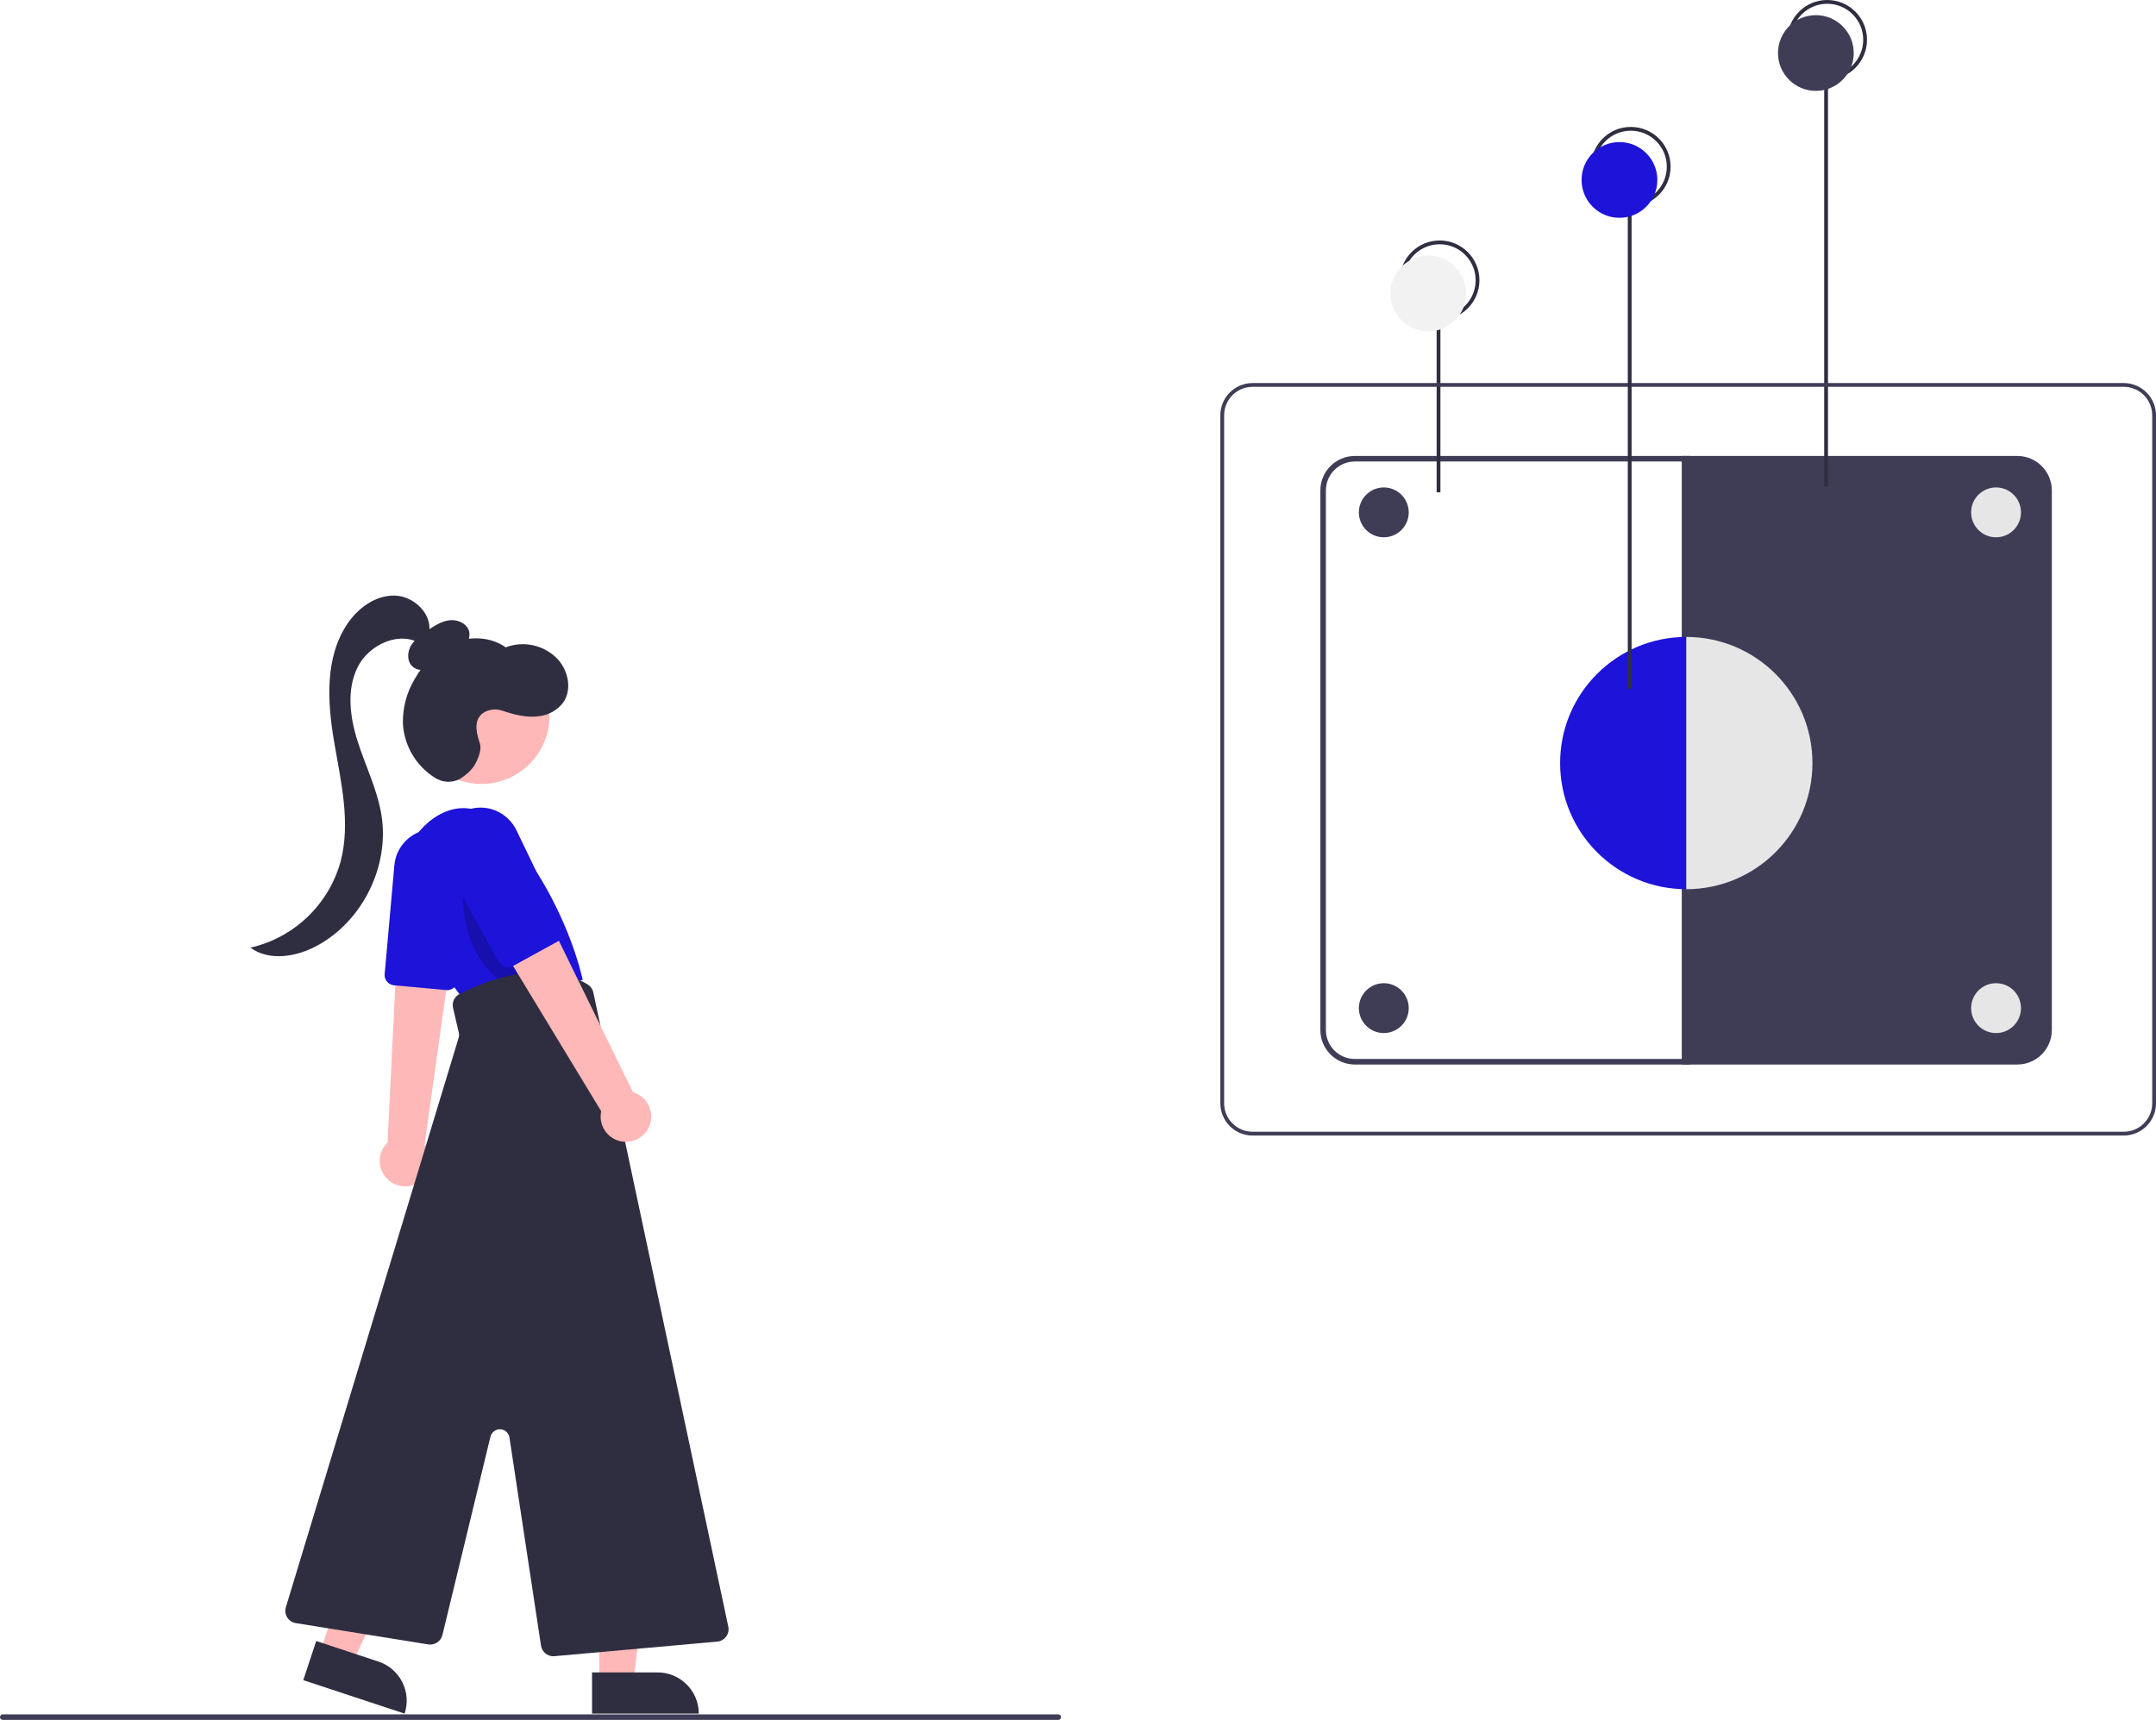
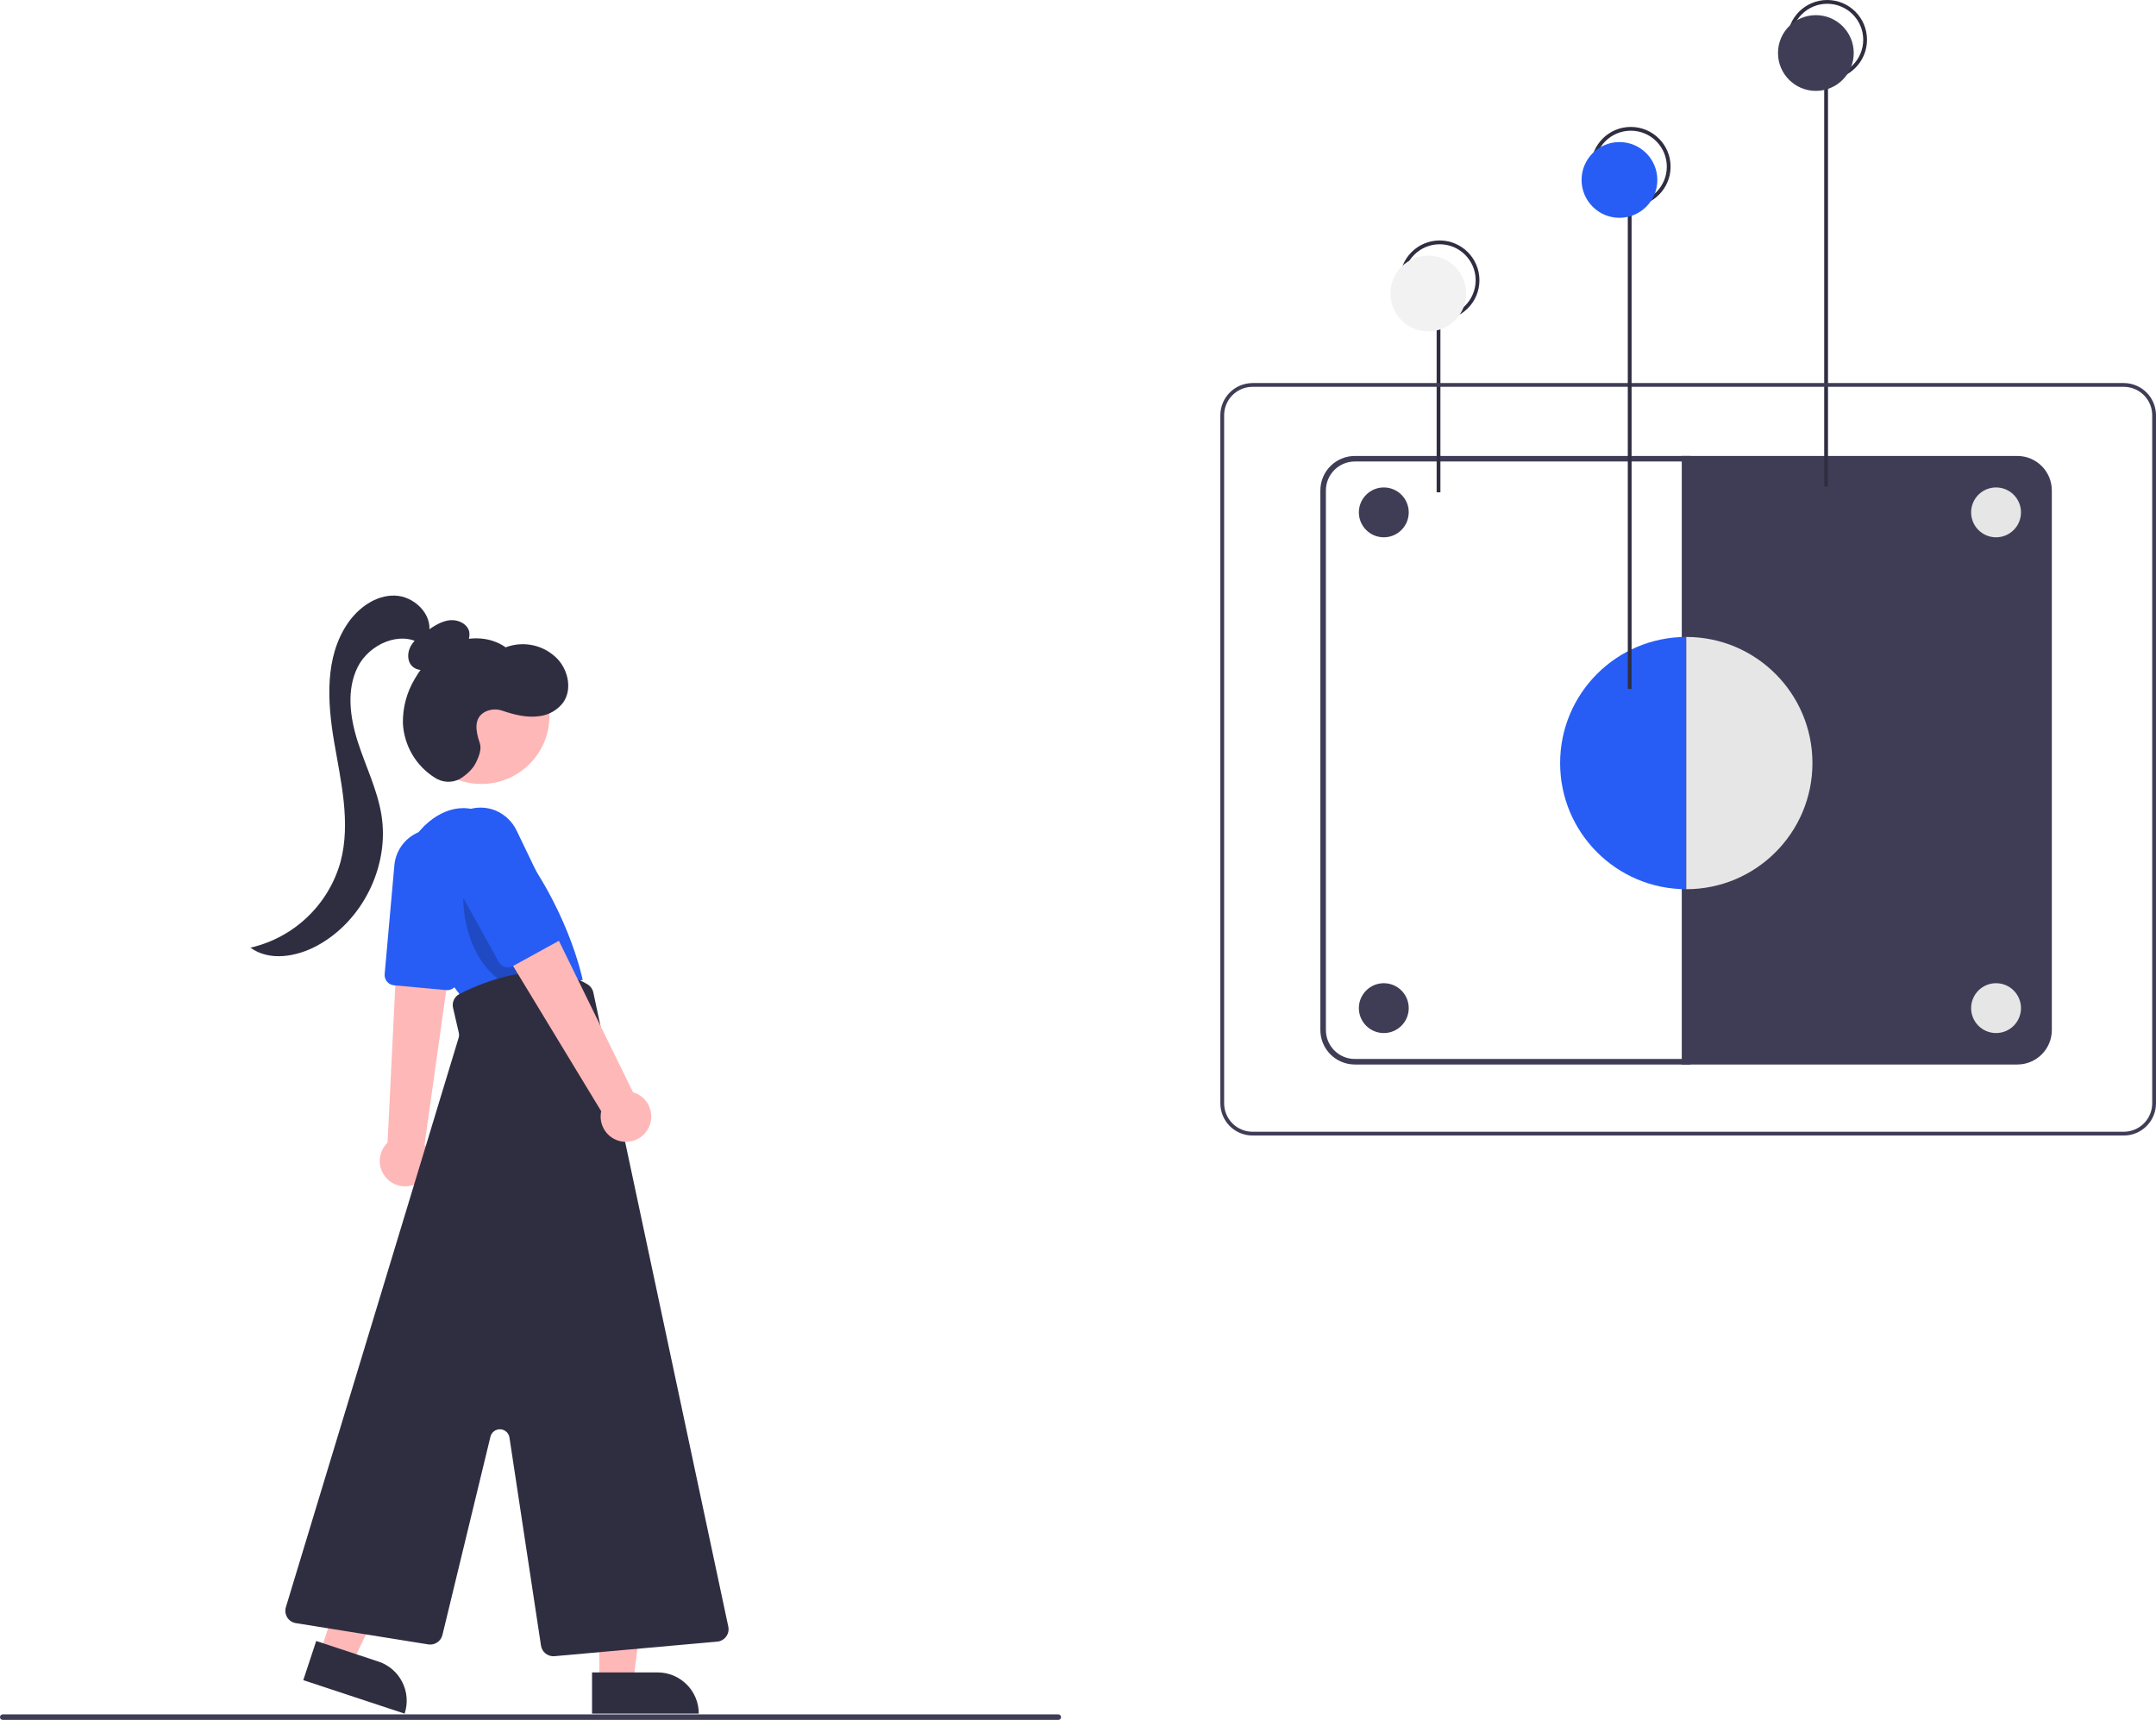
<svg xmlns="http://www.w3.org/2000/svg" width="778.235" height="621" viewBox="0 0 778.235 621" role="img" artist="Katerina Limpitsouni" source="https://undraw.co/">
  <path d="M349.192,563.261a9.13,9.13,0,1,0,15.79-9.17,9.827,9.827,0,0,0-.86-1.22l7.68-54.74.23-1.64,1.56-11.17.23-1.61-.85.04-14.88.68-3.99.18-.5,10.19-2.83,57.29A9.117,9.117,0,0,0,349.192,563.261Z" transform="translate(-210.8827 -139.5)" fill="#ffb8b8" />
-   <path d="M371.988,496.989l-18.895-1.733a3.73,3.73,0,0,1-3.364-4.037l3.505-39.292a14.326,14.326,0,1,1,28.443,3.357l-5.666,38.54a3.724,3.724,0,0,1-3.678,3.181C372.219,497.004,372.104,497,371.988,496.989Z" transform="translate(-210.8827 -139.5)" fill="#1d13d9" />
-   <path d="M357.669,465.243a26.316,26.316,0,0,1,9.679-30.288c7.125-4.875,16.875-6.625,27.375,5.875,21,25,26.5,52.5,26.5,52.5l-43,7S363.598,482.456,357.669,465.243Z" transform="translate(-210.8827 -139.5)" fill="#1d13d9" />
+   <path d="M371.988,496.989l-18.895-1.733a3.73,3.73,0,0,1-3.364-4.037l3.505-39.292a14.326,14.326,0,1,1,28.443,3.357l-5.666,38.54a3.724,3.724,0,0,1-3.678,3.181C372.219,497.004,372.104,497,371.988,496.989Z" transform="translate(-210.8827 -139.5)" fill="#275df5" />
+   <path d="M357.669,465.243a26.316,26.316,0,0,1,9.679-30.288c7.125-4.875,16.875-6.625,27.375,5.875,21,25,26.5,52.5,26.5,52.5l-43,7S363.598,482.456,357.669,465.243Z" transform="translate(-210.8827 -139.5)" fill="#275df5" />
  <g opacity="0.2">
    <path d="M384.732,434.831c-3.176,8.751-6.419,17.854-6.63,27.624a43.378,43.378,0,0,0,5,21.465c3.369,6.107,8.291,10.572,13.708,12.439a5.698,5.698,0,0,0,3.225.364,3.594,3.594,0,0,0,2.504-2.555c.49-1.724-.099-3.636-.678-5.307-6.428-18.539-9.544-34.646-15.973-53.185Z" transform="translate(-210.8827 -139.5)" />
  </g>
  <polygon points="216.331 607.35 228.591 607.349 234.423 560.061 216.329 560.062 216.331 607.35" fill="#ffb8b8" />
  <path d="M424.587,743.346h38.531a0,0,0,0,1,0,0v14.887a0,0,0,0,1,0,0H439.474A14.887,14.887,0,0,1,424.587,743.346v0A0,0,0,0,1,424.587,743.346Z" transform="translate(676.8564 1362.059) rotate(179.9974)" fill="#2f2e41" />
  <polygon points="115.537 596.657 127.178 600.505 147.558 557.437 130.377 551.759 115.537 596.657" fill="#ffb8b8" />
  <path d="M321.716,737.677h38.531a0,0,0,0,1,0,0V752.564a0,0,0,0,1,0,0H336.602a14.887,14.887,0,0,1-14.887-14.887v0A0,0,0,0,1,321.716,737.677Z" transform="translate(220.0115 1420.107) rotate(-161.7098)" fill="#2f2e41" />
  <circle cx="173.777" cy="258.496" r="24.561" fill="#ffb8b8" />
  <path d="M406.164,733.685l-11.386-75.145a3.5,3.5,0,0,0-6.862-.3L370.579,729.853a4.533,4.533,0,0,1-5.088,3.385l-47.825-7.687a4.5,4.5,0,0,1-3.593-5.75l62.361-205.596a3.502,3.502,0,0,0,.061-1.802l-2.076-8.997a4.483,4.483,0,0,1,2.327-5.014c8.492-4.333,29.995-13.341,46.231-3.474a4.551,4.551,0,0,1,2.079,2.927L473.772,726.812a4.5,4.5,0,0,1-4,5.419l-58.757,5.262q-.203.018-.403.018A4.508,4.508,0,0,1,406.164,733.685Z" transform="translate(-210.8827 -139.5)" fill="#2f2e41" />
  <path d="M445.041,546.617a9.078,9.078,0,0,0-5.649-12.722l-30.693-62.726L392.866,482.961l35.034,57.763a9.127,9.127,0,0,0,17.142,5.894Z" transform="translate(-210.8827 -139.5)" fill="#ffb8b8" />
-   <path d="M390.941,486.875,371.842,452.367a14.28,14.28,0,0,1-.163-13.598,13.673,13.673,0,0,1,3.747-4.545,14.337,14.337,0,0,1,14.519-1.991,14.74,14.74,0,0,1,7.487,7.299l16.742,34.791a3.723,3.723,0,0,1-1.562,4.877l-16.621,9.136a3.727,3.727,0,0,1-5.051-1.46Z" transform="translate(-210.8827 -139.5)" fill="#1d13d9" />
+   <path d="M390.941,486.875,371.842,452.367a14.28,14.28,0,0,1-.163-13.598,13.673,13.673,0,0,1,3.747-4.545,14.337,14.337,0,0,1,14.519-1.991,14.74,14.74,0,0,1,7.487,7.299l16.742,34.791a3.723,3.723,0,0,1-1.562,4.877l-16.621,9.136a3.727,3.727,0,0,1-5.051-1.46Z" transform="translate(-210.8827 -139.5)" fill="#275df5" />
  <path d="M372.464,376.559a18.581,18.581,0,0,0,5.615-3.139,6.302,6.302,0,0,0,2.194-5.771c-.656-2.933-4.088-4.535-7.076-4.205s-5.605,2.071-8.091,3.76c-2.189,1.488-4.447,3.048-5.812,5.316s-1.573,5.462.242,7.39c1.781,1.892,4.903,1.921,7.234.774s4.057-3.209,5.71-5.214Z" transform="translate(-210.8827 -139.5)" fill="#2f2e41" />
  <path d="M365.75,368.009c1.28-6.802-5.429-13.271-12.348-13.462s-13.232,4.426-17.106,10.162c-8.186,12.119-7.27,28.087-4.827,42.506s6.085,29.299,2.34,43.436a43.925,43.925,0,0,1-32.534,31.014c6.815,4.982,16.546,3.334,23.98-.665,16.51-8.881,26.318-28.777,23.308-47.281-1.485-9.126-5.699-17.548-8.525-26.352s-4.168-18.765-.036-27.036,15.428-13.313,23.113-8.171Z" transform="translate(-210.8827 -139.5)" fill="#2f2e41" />
  <path d="M384.08,407.842c-1.357-3.979-2.503-9.071,1.975-11.367a8.064,8.064,0,0,1,6.25-.331c4.211,1.422,8.869,2.618,13.377,1.92a12.644,12.644,0,0,0,8.526-4.954c3.225-4.663,1.819-11.441-2.019-15.615a17.398,17.398,0,0,0-18.782-4.266c-5.306-3.8-12.636-4.132-18.686-1.686s-10.871,7.378-14.112,13.043a30.206,30.206,0,0,0-4.296,16.076,24.692,24.692,0,0,0,11.547,19.651,8.892,8.892,0,0,0,8.863.518s3.917-2.201,5.681-5.469C383.758,412.851,384.805,409.968,384.08,407.842Z" transform="translate(-210.8827 -139.5)" fill="#2f2e41" />
  <path d="M592.883,760.5h-381a1,1,0,0,1,0-2h381a1,1,0,0,1,0,2Z" transform="translate(-210.8827 -139.5)" fill="#3f3d56" />
  <path d="M821.066,523.857H699.923a12.453,12.453,0,0,1-12.439-12.438V316.571a12.453,12.453,0,0,1,12.439-12.438H821.066ZM699.923,306.133a10.45,10.45,0,0,0-10.439,10.438V511.418a10.45,10.45,0,0,0,10.439,10.438H819.066V306.133Z" transform="translate(-210.8827 -139.5)" fill="#3f3d56" />
  <path d="M817.934,304.133H939.077a12.453,12.453,0,0,1,12.439,12.438V511.418a12.453,12.453,0,0,1-12.439,12.438H817.934Z" transform="translate(-210.8827 -139.5)" fill="#3f3d56" />
  <rect x="518.571" y="114.173" width="1.367" height="63.582" fill="#2f2e41" />
  <path d="M730.547,255.041a14.357,14.357,0,1,1,14.357-14.357A14.357,14.357,0,0,1,730.547,255.041Zm0-27.347a12.99,12.99,0,1,0,12.99,12.99A12.99,12.99,0,0,0,730.547,227.694Z" transform="translate(-210.8827 -139.5)" fill="#2f2e41" />
  <rect x="658.469" y="28.714" width="1.367" height="146.99" fill="#2f2e41" />
  <path d="M870.445,168.214a14.357,14.357,0,1,1,14.357-14.357A14.357,14.357,0,0,1,870.445,168.214Zm0-27.347a12.99,12.99,0,1,0,12.99,12.99A12.99,12.99,0,0,0,870.445,140.867Z" transform="translate(-210.8827 -139.5)" fill="#2f2e41" />
-   <path d="M819.566,460.559a45.539,45.539,0,1,1,0-91.078Z" transform="translate(-210.8827 -139.5)" fill="#1d13d9" />
+   <path d="M819.566,460.559a45.539,45.539,0,1,1,0-91.078Z" transform="translate(-210.8827 -139.5)" fill="#275df5" />
  <path d="M819.566,369.481a45.539,45.539,0,1,1,0,91.078Z" transform="translate(-210.8827 -139.5)" fill="#e6e6e6" />
  <path d="M977.495,549.5H663.005a11.636,11.636,0,0,1-11.622-11.622v-248.449a11.636,11.636,0,0,1,11.622-11.622H977.495a11.636,11.636,0,0,1,11.622,11.622v248.449A11.636,11.636,0,0,1,977.495,549.5ZM663.005,279.173a10.267,10.267,0,0,0-10.255,10.255v248.449a10.267,10.267,0,0,0,10.255,10.255H977.495a10.267,10.267,0,0,0,10.255-10.255v-248.449a10.267,10.267,0,0,0-10.255-10.255Z" transform="translate(-210.8827 -139.5)" fill="#3f3d56" />
  <rect x="587.571" y="74" width="1.367" height="174.755" fill="#2f2e41" />
  <path d="M799.547,214.041a14.357,14.357,0,1,1,14.357-14.357A14.357,14.357,0,0,1,799.547,214.041Zm0-27.347a12.99,12.99,0,1,0,12.99,12.99A12.99,12.99,0,0,0,799.547,186.694Z" transform="translate(-210.8827 -139.5)" fill="#2f2e41" />
  <circle cx="499.5" cy="364" r="9" fill="#3f3d56" />
  <circle cx="720.5" cy="364" r="9" fill="#e6e6e6" />
  <circle cx="499.5" cy="185" r="9" fill="#3f3d56" />
  <circle cx="720.5" cy="185" r="9" fill="#e6e6e6" />
  <circle cx="515.562" cy="105.969" r="13.673" fill="#f2f2f2" />
  <circle cx="655.46" cy="19.143" r="13.673" fill="#3f3d56" />
-   <circle cx="584.562" cy="64.969" r="13.673" fill="#1d13d9" />
+   <circle cx="584.562" cy="64.969" r="13.673" fill="#275df5" />
</svg>
